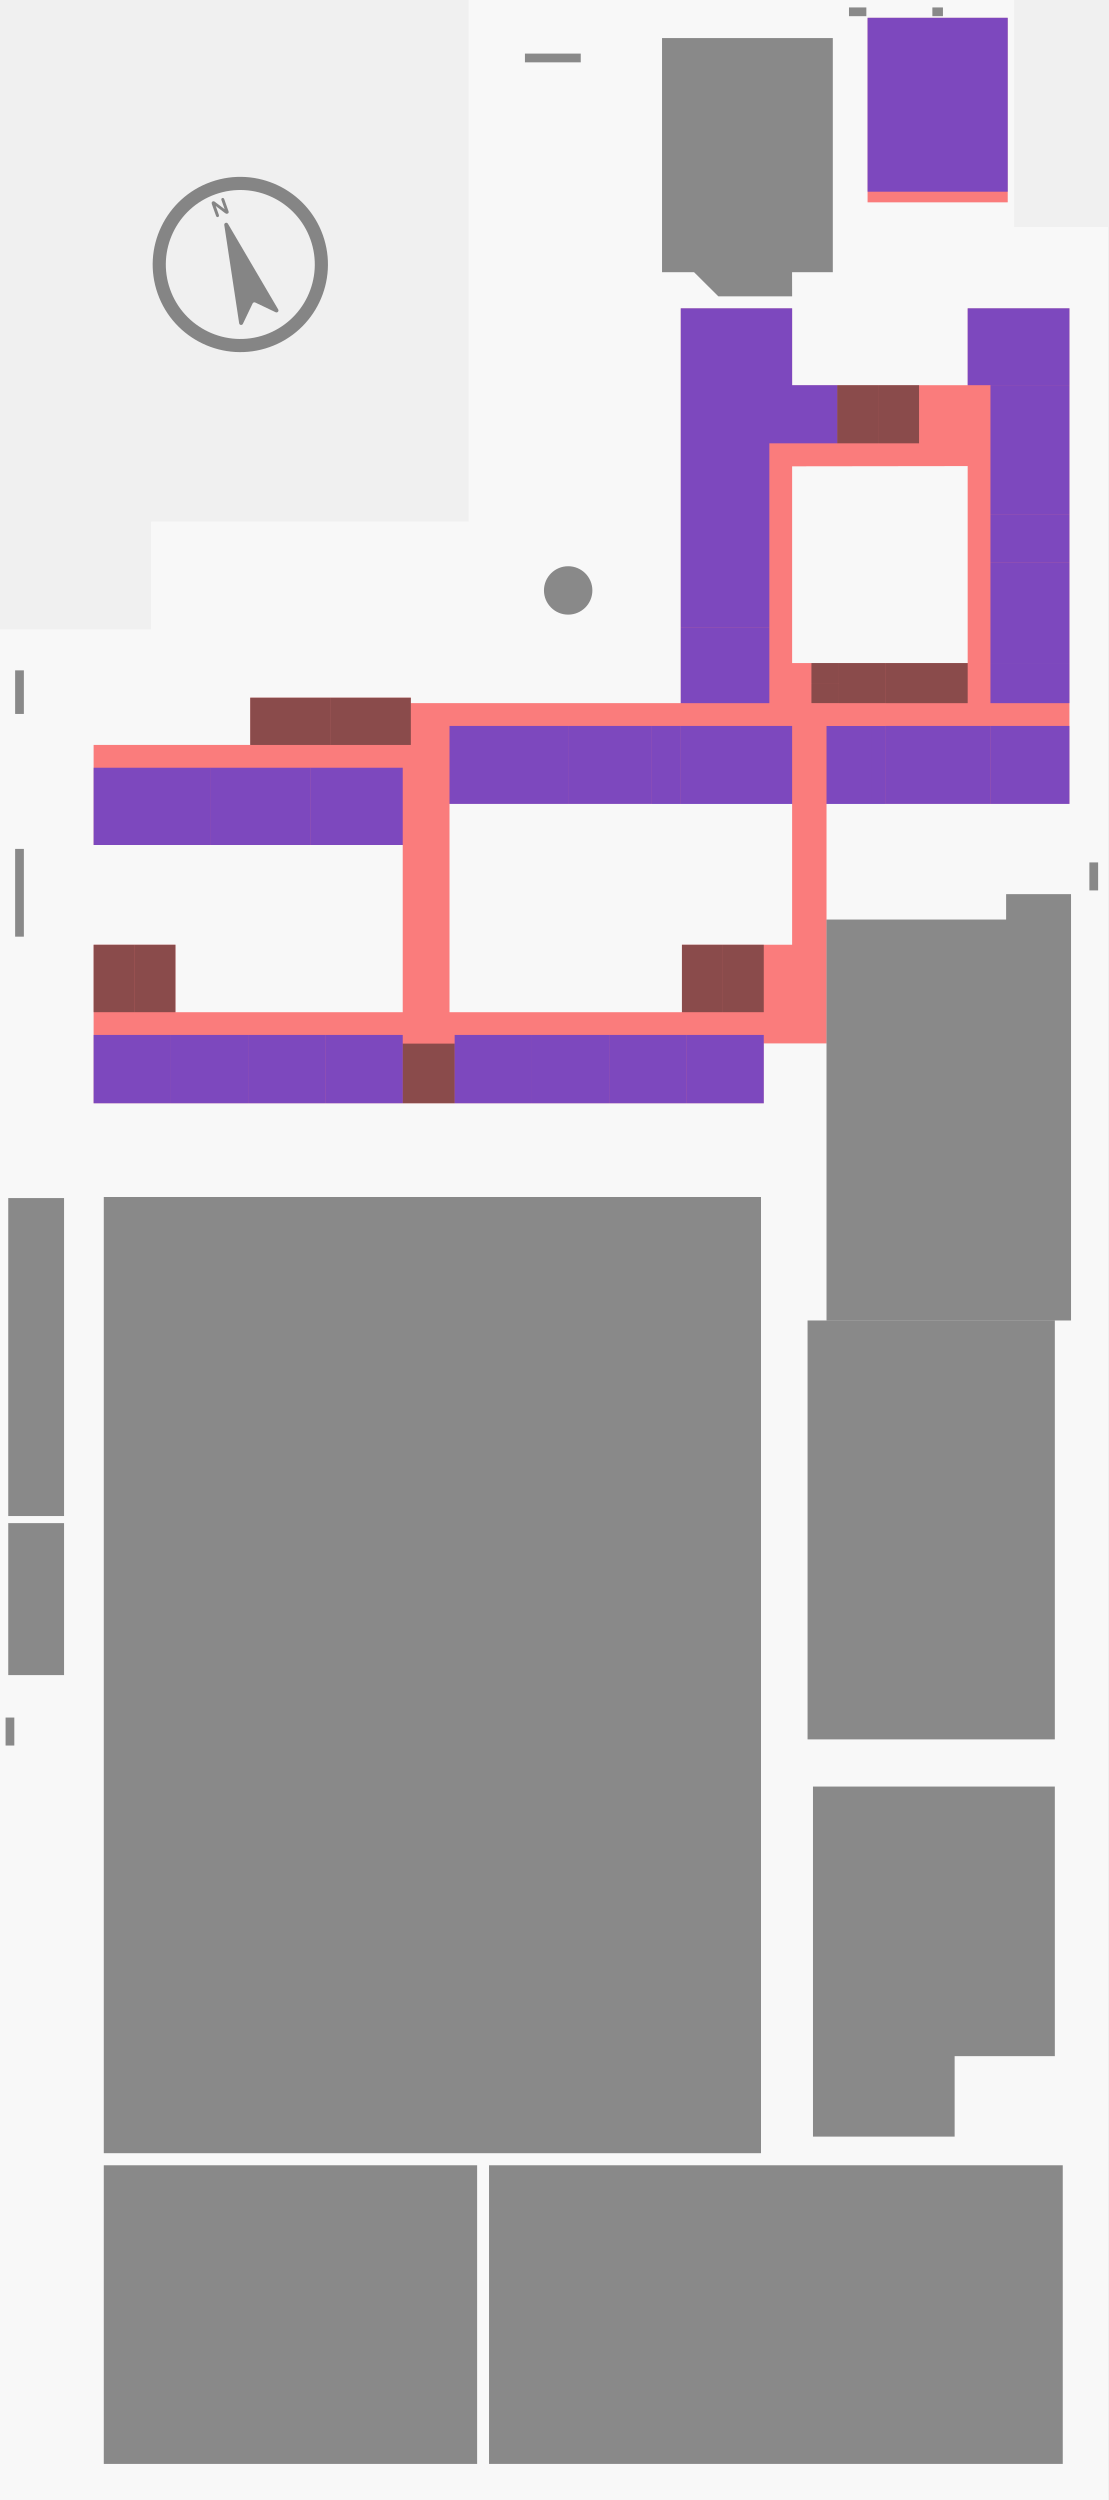
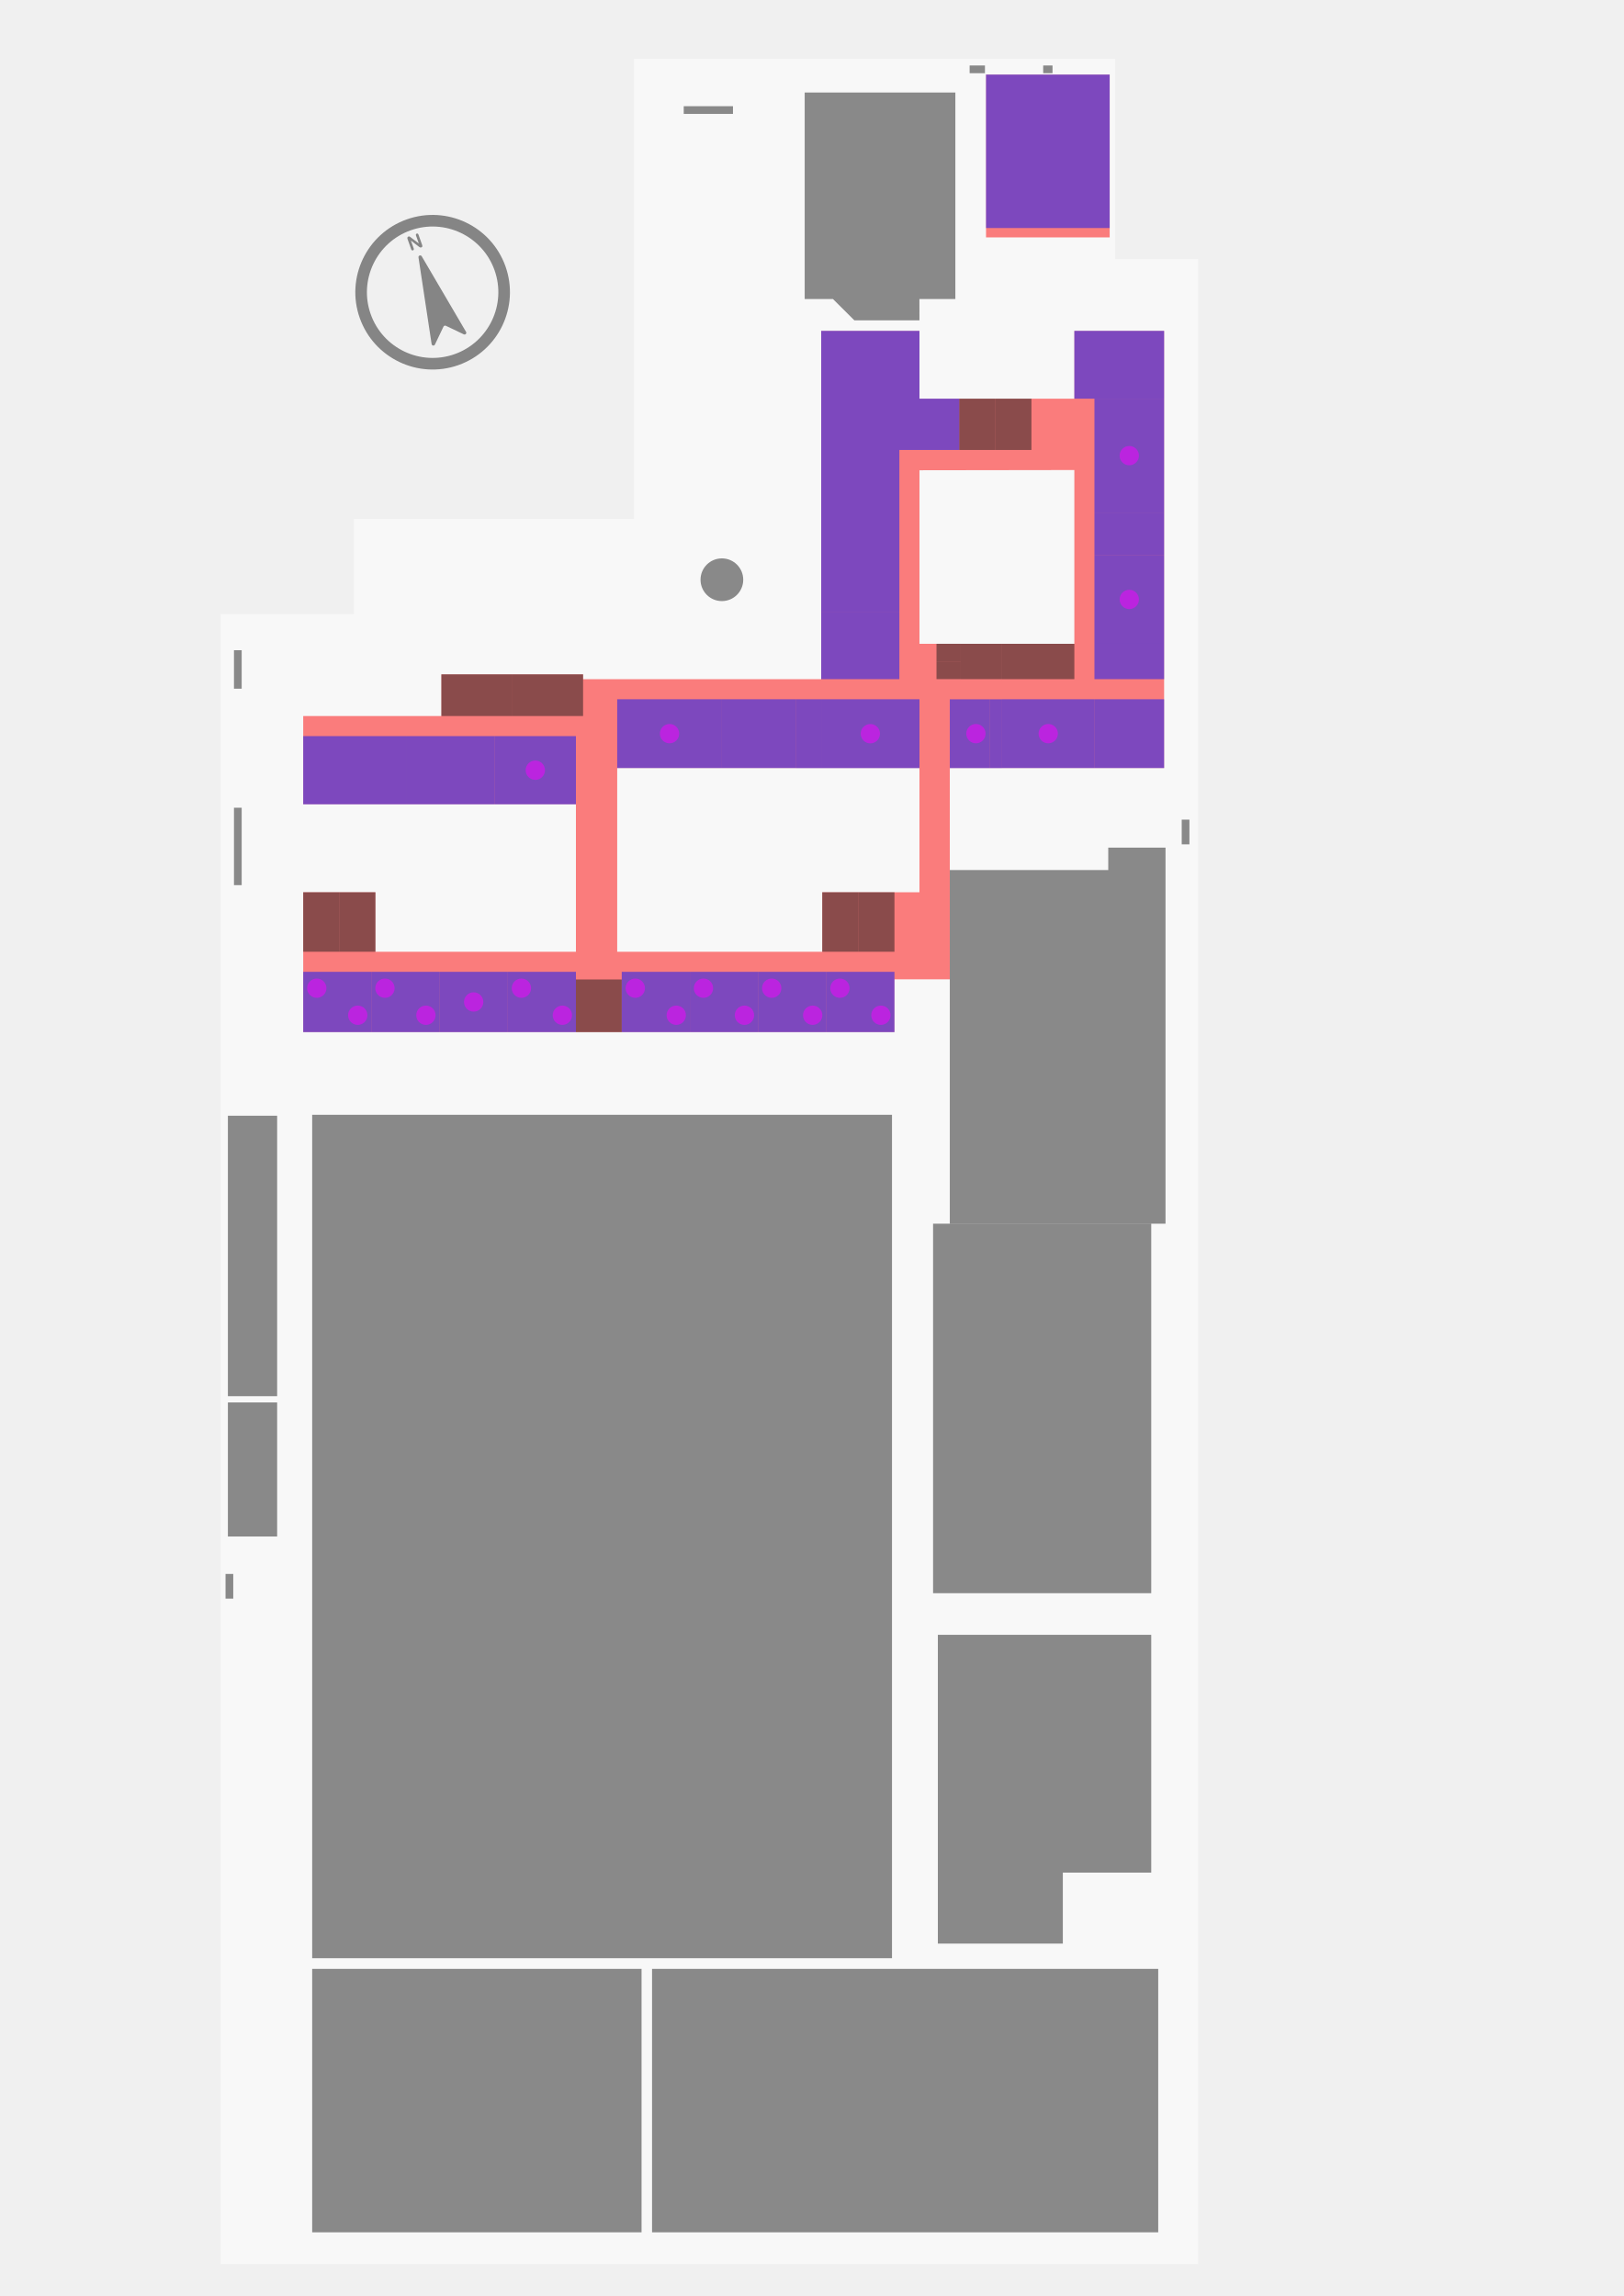
- <svg xmlns="http://www.w3.org/2000/svg" width="1991.316" height="4493.032" viewBox="0 0 1991.316 4493.032" version="1.1" xml:space="preserve" style="clip-rule:evenodd;fill-rule:evenodd;stroke-linejoin:round;stroke-miterlimit:2" id="svg60">
-   <defs id="defs60" />
-   <path d="m 1822.498,407.861 h 168.818 v 4085.171 H 0 V 1131.161 H 271.412 V 937.339 H 842.211 V 0 h 980.287 z" style="fill:#ffffff;fill-opacity:0.53;stroke-width:2.308" id="base" />
-   <path id="enclosure-classroom_building" d="M 1739.131,692.241 V 554.085 h 182.86 v 890.693 h -436.55 v 430.43 h -112.78 v 107.62 H 168.25 v -284.95 h 147.071 v 121.2 h 408.47 v -300.44 h -555.541 v -179.81 h 281.438 v -84.93 h 288.683 v 9.82 H 1223.461 V 554.085 h 200.14 v 138.156 z m 0,145.378 -315.53,0.457 v 353.562 h 315.53 z m -315.53,607.159 H 807.861 v 374.3 H 1225.591 v -121.2 h 198.01 z" style="fill:#fd0000;fill-opacity:0.5" />
-   <path id="enclosure-nishi_hall" style="fill:#fd0000;fill-opacity:0.5;stroke-width:1.02" d="m 1559.222,31.975 h 251.881 V 363.639 H 1559.222 Z" />
-   <path id="none-audiovisual_hall" d="M 1496.741,68.417 V 489.22 h -73.24 l 0.1,43.395 h -132.59 l -43.62,-43.395 h -57.59 V 68.417 Z" style="fill:#1a1a1a;fill-opacity:0.5" />
-   <path d="m 1924.853,1606.968 v 766.2 h -439.418 v -720.55 h 322.78 v -45.65 z" style="fill:#1a1a1a;fill-opacity:0.5;stroke-width:1.019" id="none-enclosure-pool" />
-   <path d="m 1895.761,3210.817 v 484.516 h -180.08 v 144.624 h -254.58 v -629.14 z" style="fill:#1a1a1a;fill-opacity:0.5;stroke-width:0.997" id="none-martial_arts_field" />
-   <path id="none-enclosure-gym" style="fill:#1a1a1a;fill-opacity:0.5;stroke-width:0.991" d="m 1451.348,2373.167 h 444.409 v 752.868 h -444.409 z" />
-   <path id="none-wc" style="fill:#1a1a1a;fill-opacity:0.5;stroke-width:1.221" d="m 168.25,1697.877 h 73.535 v 121.208 h -73.535 z" />
-   <path id="none-stairs" style="fill:#1a1a1a;fill-opacity:0.5;stroke-width:1.221" d="m 241.785,1697.877 h 73.535 v 121.208 h -73.535 z" />
-   <path id="none-wc1" style="fill:#1a1a1a;fill-opacity:0.5;stroke-width:1.221" d="m 1225.586,1697.877 h 73.535 v 121.208 h -73.535 z" />
-   <path id="none-stairs1" style="fill:#1a1a1a;fill-opacity:0.5;stroke-width:1.221" d="m 1299.126,1697.877 h 73.535 v 121.208 h -73.535 z" />
-   <path id="none-wc2" style="fill:#1a1a1a;fill-opacity:0.5;stroke-width:1.133" d="m 1504.646,692.241 h 73.535 v 104.491 h -73.535 z" />
-   <path id="none-stairs2" style="fill:#1a1a1a;fill-opacity:0.5;stroke-width:1.133" d="m 1578.186,692.241 h 73.535 v 104.491 h -73.535 z" />
-   <path id="none-stairs3" style="fill:#1a1a1a;fill-opacity:0.5;stroke-width:1.055" d="m 449.688,1253.902 h 144.84 v 84.927 H 449.688 Z" />
-   <path id="none-wc3" style="fill:#1a1a1a;fill-opacity:0.5;stroke-width:1.052" d="m 594.528,1253.902 h 143.838 v 84.927 h -143.838 z" />
-   <path id="none-stairs4" style="fill:#1a1a1a;fill-opacity:0.5;stroke-width:1.088" d="m 723.793,1875.608 h 93.318 v 107.22 h -93.318 z" />
-   <path id="none-wc4" style="fill:#1a1a1a;fill-opacity:0.5;stroke-width:1.006" d="m 1507.714,1191.682 h 84.105 v 71.985 h -84.105 z" />
-   <path id="none-wc5" style="fill:#1a1a1a;fill-opacity:0.5;stroke-width:0.545" d="m 1458.322,1191.638 h 49.391 v 35.992 h -49.391 z" />
-   <path id="none-ev" style="fill:#1a1a1a;fill-opacity:0.5;stroke-width:0.545" d="m 1458.322,1227.63 h 49.391 v 35.992 h -49.391 z" />
-   <path id="none-stairs5" style="fill:#1a1a1a;fill-opacity:0.5;stroke-width:1.332" d="m 1591.816,1191.681 h 147.316 v 72.03 h -147.316 z" />
-   <path id="none-grand" style="fill:#1a1a1a;fill-opacity:0.5;stroke-width:0.988" d="M 186.517,2151.267 H 1367.66 v 1718.463 H 186.517 Z" />
-   <path id="none-gate_west_0" style="fill:#1a1a1a;fill-opacity:0.5;stroke-width:1.102" d="m 27.198,1525.675 h 15.696 v 157.701 h -15.696 z" />
-   <path id="none-gate_west_1" style="fill:#1a1a1a;fill-opacity:0.5;stroke-width:0.777" d="m 27.198,1204.781 h 15.696 v 78.33 h -15.696 z" />
-   <path id="none-clubroom_building_1" style="fill:#1a1a1a;fill-opacity:0.5" d="m 14.816,2737.368 h 100.303 v 273.126 h -100.303 z" />
-   <path id="none-clubroom_building_0" style="fill:#1a1a1a;fill-opacity:0.5;stroke-width:1.098" d="m 14.815,2153.192 h 100.302 v 571.43 H 14.815 Z" />
-   <path id="none-tennis_court" style="fill:#1a1a1a;fill-opacity:0.5;stroke-width:0.98" d="m 186.517,3891.448 h 670.976 v 536.734 H 186.517 Z" />
-   <path id="none-handball_court" style="fill:#1a1a1a;fill-opacity:0.5;stroke-width:1.001" d="M 878.89,3891.448 H 1909.993 v 536.733 H 878.89 Z" />
-   <path id="none-fountain" style="fill:#1a1a1a;fill-opacity:0.5;stroke-width:0.906" d="m 1064.623,1061.134 a 43.502,43.502 0 0 1 -43.502,43.502 43.502,43.502 0 0 1 -43.502,-43.502 43.502,43.502 0 0 1 43.502,-43.502 43.502,43.502 0 0 1 43.502,43.502 z" />
-   <path id="none-gate_north_0" style="fill:#1a1a1a;fill-opacity:0.5;stroke-width:0.879" d="m 943.421,112.029 v -15.696 h 100.303 v 15.696 z" />
-   <path id="none-gate_east_0" style="fill:#1a1a1a;fill-opacity:0.5;stroke-width:0.622" d="m 1973.559,1600.246 h -15.696 v -50.305 h 15.696 z" />
-   <path id="none-gate_nishi_hall_0" style="fill:#1a1a1a;fill-opacity:0.5;stroke-width:0.49" d="m 1525.814,29.072 v -15.696 h 31.192 v 15.696 z" />
-   <path id="none-gate_nishi_hall_1" style="fill:#1a1a1a;fill-opacity:0.5;stroke-width:0.382" d="m 1675.664,29.072 v -15.696 h 18.994 v 15.696 z" />
-   <path id="none-gate_west_2" style="fill:#1a1a1a;fill-opacity:0.5;stroke-width:0.622" d="m 25.714,3137.106 h -15.696 v -50.305 h 15.696 z" />
-   <path d="m 379.321,326.904 c 81.93,-29.013 172.002,13.949 201.015,95.88 29.013,81.93 -13.949,172.003 -95.879,201.016 -81.931,29.013 -172.004,-13.95 -201.017,-95.88 -29.013,-81.93 13.95,-172.003 95.881,-201.016 z m 7.885,22.267 c -69.642,24.661 -106.16,101.223 -81.499,170.863 24.661,69.641 101.223,106.159 170.865,81.498 69.64,-24.661 106.159,-101.223 81.498,-170.864 -24.661,-69.641 -101.223,-106.158 -170.863,-81.497 z" style="fill:#1a1a1a;fill-opacity:0.5;stroke-width:0.157" id="none-compass-2" />
-   <path d="m 436.53,582.011 c -0.67,1.404 -2.178,2.208 -3.717,1.978 -1.541,-0.226 -2.751,-1.432 -2.985,-2.973 -5.156,-34.036 -20.451,-135.013 -26.753,-176.606 -0.254,-1.68 0.719,-3.303 2.319,-3.87 1.603,-0.568 3.381,0.082 4.241,1.547 21.278,36.29 72.936,124.39 90.348,154.086 0.79,1.345 0.609,3.043 -0.446,4.188 -1.052,1.147 -2.729,1.472 -4.133,0.802 -11.529,-5.496 -29.425,-14.035 -36.662,-17.487 -0.847,-0.404 -1.822,-0.454 -2.709,-0.14 -0.884,0.313 -1.611,0.966 -2.015,1.813 -3.452,7.237 -11.989,25.137 -17.487,36.662 z" style="fill:#1a1a1a;fill-opacity:0.5;stroke-width:0.29" id="none-compass-1" />
-   <path d="m 387.609,363.798 16.145,12.184 -5.685,-16.054 c -0.369,-1.043 -0.423,-1.905 -0.16,-2.585 0.263,-0.68 0.776,-1.155 1.535,-1.424 0.787,-0.279 1.497,-0.237 2.137,0.124 0.64,0.36 1.143,1.063 1.512,2.106 l 7.517,21.228 c 0.839,2.369 0.278,3.901 -1.688,4.597 -0.49,0.174 -0.958,0.26 -1.4,0.257 -0.442,-0.002 -0.891,-0.096 -1.344,-0.281 -0.45,-0.186 -0.897,-0.432 -1.337,-0.739 -0.442,-0.306 -0.885,-0.623 -1.332,-0.948 l -15.824,-12.091 5.6,15.815 c 0.365,1.031 0.402,1.895 0.112,2.592 -0.293,0.698 -0.813,1.179 -1.562,1.444 -0.772,0.273 -1.487,0.226 -2.141,-0.143 -0.657,-0.368 -1.165,-1.062 -1.526,-2.081 l -7.374,-20.823 c -0.313,-0.884 -0.461,-1.612 -0.44,-2.186 0.036,-0.634 0.263,-1.222 0.68,-1.763 0.417,-0.541 0.938,-0.922 1.564,-1.144 0.49,-0.174 0.938,-0.243 1.344,-0.207 0.408,0.035 0.791,0.141 1.151,0.318 0.36,0.177 0.752,0.431 1.181,0.763 0.429,0.332 0.871,0.679 1.333,1.041 z" style="fill:#1a1a1a;fill-opacity:0.5;fill-rule:nonzero;stroke-width:0.267" id="none-compass-0" />
-   <path id="book_vault" style="fill:#0015ff;fill-opacity:0.5;stroke-width:0.815" d="m 1223.473,1127.855 h 159.195 v 135.862 h -159.195 z" />
-   <path id="chemistry_experiment_preparation_room" style="fill:#0015ff;fill-opacity:0.5;stroke-width:1.015" d="m 1171.722,1304.661 h 51.741 v 140.229 h -51.741 z" />
-   <path id="chemistry_experiment_room" style="fill:#0015ff;fill-opacity:0.5;stroke-width:1.996" d="m 1223.477,1304.661 h 200.139 v 140.229 h -200.139 z" />
-   <path d="M 1223.473,1127.846 V 554.101 h 200.134 v 138.149 h 81.044 V 796.742 H 1382.668 v 331.104 z" style="fill:#0015ff;fill-opacity:0.5;stroke-width:1.838" id="library" />
-   <path id="pta_printing_room" style="fill:#0015ff;fill-opacity:0.5;stroke-width:0.536" d="m 1780.068,1191.64 h 141.911 v 72.074 h -141.911 z" />
-   <path id="biology_preparation_room" style="fill:#0015ff;fill-opacity:0.5;stroke-width:0.588" d="m 1780.068,924.285 h 141.911 v 86.608 h -141.911 z" />
-   <path id="biology_room" style="fill:#0015ff;fill-opacity:0.5;stroke-width:0.588" d="m 1780.068,692.241 h 141.911 v 232.043 h -141.911 z" />
-   <path id="special_room_1st" style="fill:#0015ff;fill-opacity:0.5;stroke-width:0.849" d="m 1780.068,1010.892 h 141.911 v 180.748 h -141.911 z" />
-   <path id="laputa" style="fill:#0015ff;fill-opacity:0.5;stroke-width:0.842" d="m 1739.134,554.085 h 182.856 v 138.156 h -182.856 z" />
-   <path id="nishi_hall_3f" style="fill:#0015ff;fill-opacity:0.5;stroke-width:0.99" d="m 1559.222,31.975 h 251.881 V 344.533 H 1559.222 Z" />
-   <path id="_3h" style="fill:#0015ff;fill-opacity:0.5;stroke-width:1.367" d="M 168.249,1860.013 H 307.136 V 1982.81 H 168.249 Z" />
-   <path id="_3g" style="fill:#0015ff;fill-opacity:0.5;stroke-width:1.367" d="M 307.135,1860.013 H 446.022 V 1982.81 H 307.135 Z" />
-   <path id="_3f" style="fill:#0015ff;fill-opacity:0.5;stroke-width:1.367" d="M 446.022,1860.013 H 584.909 V 1982.81 H 446.022 Z" />
-   <path id="_3e" style="fill:#0015ff;fill-opacity:0.5;stroke-width:1.367" d="m 584.908,1860.013 h 138.886 V 1982.81 h -138.886 z" />
-   <path id="_3d" style="fill:#0015ff;fill-opacity:0.5;stroke-width:1.367" d="m 817.113,1860.013 h 138.886 V 1982.81 h -138.886 z" />
-   <path id="_3c" style="fill:#0015ff;fill-opacity:0.5;stroke-width:1.367" d="M 956,1860.013 H 1094.887 V 1982.81 H 956 Z" />
-   <path id="_3b" style="fill:#0015ff;fill-opacity:0.5;stroke-width:1.367" d="m 1094.89,1860.013 h 138.886 V 1982.81 h -138.886 z" />
-   <path id="_3a" style="fill:#0015ff;fill-opacity:0.5;stroke-width:1.367" d="m 1233.77,1860.013 h 138.886 V 1982.81 h -138.886 z" />
-   <path id="chemistry_preparation_room" style="fill:#0015ff;fill-opacity:0.5;stroke-width:1.127" d="m 1021.121,1304.658 h 150.482 v 140.12 h -150.482 z" />
-   <path id="music_preparation_room" style="fill:#0015ff;fill-opacity:0.5;stroke-width:1.095" d="m 1780.078,1304.658 h 141.911 v 140.12 h -141.911 z" />
-   <path id="physics_experiment_room" style="fill:#0015ff;fill-opacity:0.5;stroke-width:1.208" d="m 558.317,1379.769 h 165.476 v 138.863 h -165.476 z" />
-   <path id="physics_preparation_room" style="fill:#0015ff;fill-opacity:0.5;stroke-width:1.262" d="m 377.699,1379.769 h 180.623 v 138.863 H 377.699 Z" />
-   <path id="physics_lecture_room" style="fill:#0015ff;fill-opacity:0.5;stroke-width:1.359" d="m 168.254,1379.769 h 209.446 v 138.863 H 168.254 Z" />
-   <path id="chemistry_lecture_room" style="fill:#0015ff;fill-opacity:0.5;stroke-width:1.652" d="M 807.86,1304.654 H 1021.116 V 1444.773 H 807.86 Z" />
-   <path id="musical_instrument_storage" style="fill:#0015ff;fill-opacity:0.5;stroke-width:0.582" d="m 1567.124,1304.766 h 24.695 v 140.12 h -24.695 z" />
-   <path id="practice_room" style="fill:#0015ff;fill-opacity:0.5;stroke-width:1.058" d="m 1485.442,1304.766 h 81.676 v 140.12 h -81.676 z" />
-   <path id="music_room" style="fill:#0015ff;fill-opacity:0.5;stroke-width:1.136" d="m 1591.806,1304.657 h 188.261 v 140.12 h -188.261 z" />
+ <svg xmlns="http://www.w3.org/2000/svg" width="100%" height="100%" viewBox="0 0 3308 4678" version="1.1" xml:space="preserve" style="fill-rule:evenodd;clip-rule:evenodd;stroke-linejoin:round;stroke-miterlimit:2;">
+   <g id="base" transform="matrix(1.01459,0,0,5.2512,-5.6655,-19690.1)">
+     <path d="M2244.85,3850.17L2411.24,3850.17L2411.24,4628.12L448.56,4628.12L448.56,3987.91L716.069,3987.91L716.069,3951L1278.66,3951L1278.66,3772.5L2244.85,3772.5L2244.85,3850.17Z" style="fill:white;fill-opacity:0.53;" />
+   </g>
+   <path id="enclosure-classroom_building" d="M2188.57,812.293L2188.57,674.137L2371.43,674.137L2371.43,1564.83L1934.88,1564.83L1934.88,1995.26L1822.1,1995.26L1822.1,2102.88L617.689,2102.88L617.689,1817.93L764.76,1817.93L764.76,1939.13L1173.23,1939.13L1173.23,1638.69L617.689,1638.69L617.689,1458.88L899.127,1458.88L899.127,1373.95L1187.81,1373.95L1187.81,1383.77L1672.9,1383.77L1672.9,674.137L1873.04,674.137L1873.04,812.293L2188.57,812.293ZM2188.57,957.671L1873.04,958.128L1873.04,1311.69L2188.57,1311.69L2188.57,957.671ZM1873.04,1564.83L1257.3,1564.83L1257.3,1939.13L1675.03,1939.13L1675.03,1817.93L1873.04,1817.93L1873.04,1564.83Z" style="fill:rgb(253,0,0);fill-opacity:0.5;" />
+   <g id="enclosure-nishi_hall" transform="matrix(0.989704,0,0,1.0502,21.9788,-4.21614)">
+     <rect x="2007.35" y="148.775" width="254.501" height="315.81" style="fill:rgb(253,0,0);fill-opacity:0.5;" />
+   </g>
+   <path id="none-audiovisual_hall" d="M1946.18,188.469L1946.18,609.272L1872.94,609.272L1873.04,652.667L1740.45,652.667L1696.83,609.272L1639.24,609.272L1639.24,188.469L1946.18,188.469Z" style="fill:rgb(26,26,26);fill-opacity:0.5;" />
+   <g id="none-enclosure-pool" transform="matrix(1.03771,0,0,1,-89.5431,0)">
+     <path d="M2374.3,1727.02L2374.3,2493.22L1950.85,2493.22L1950.85,1772.67L2261.9,1772.67L2261.9,1727.02L2374.3,1727.02Z" style="fill:rgb(26,26,26);fill-opacity:0.5;" />
+   </g>
+   <g id="none-martial_arts_field" transform="matrix(1,0,0,0.993023,0,27.628)">
+     <path d="M2345.2,3326.45L2345.2,3814.37L2165.12,3814.37L2165.12,3960.01L1910.54,3960.01L1910.54,3326.45L2345.2,3326.45Z" style="fill:rgb(26,26,26);fill-opacity:0.5;" />
+   </g>
+   <g id="none-enclosure-gym" transform="matrix(0.960498,0,0,1.02184,84.3604,-70.9044)">
+     <rect x="1891.13" y="2509.32" width="462.686" height="736.777" style="fill:rgb(26,26,26);fill-opacity:0.5;" />
+   </g>
+   <g id="none-wc" transform="matrix(1.04605,0,0,1.42433,-37.9261,-785.561)">
+     <rect x="626.753" y="1827.87" width="70.298" height="85.098" style="fill:rgb(26,26,26);fill-opacity:0.5;" />
+   </g>
+   <g id="none-stairs" transform="matrix(1.04605,0,0,1.42433,35.6093,-785.561)">
+     <rect x="626.753" y="1827.87" width="70.298" height="85.098" style="fill:rgb(26,26,26);fill-opacity:0.5;" />
+   </g>
+   <g id="none-wc1" transform="matrix(1.04605,0,0,1.42433,1019.41,-785.561)">
+     <rect x="626.753" y="1827.87" width="70.298" height="85.098" style="fill:rgb(26,26,26);fill-opacity:0.5;" />
+   </g>
+   <g id="none-stairs1" transform="matrix(1.04605,0,0,1.42433,1092.95,-785.561)">
+     <rect x="626.753" y="1827.87" width="70.298" height="85.098" style="fill:rgb(26,26,26);fill-opacity:0.5;" />
+   </g>
+   <g id="none-wc2" transform="matrix(1.04605,0,0,1.22789,1298.47,-1432.13)">
+     <rect x="626.753" y="1827.87" width="70.298" height="85.098" style="fill:rgb(26,26,26);fill-opacity:0.5;" />
+   </g>
+   <g id="none-stairs2" transform="matrix(1.04605,0,0,1.22789,1372.01,-1432.13)">
+     <rect x="626.753" y="1827.87" width="70.298" height="85.098" style="fill:rgb(26,26,26);fill-opacity:0.5;" />
+   </g>
+   <g id="none-stairs3" transform="matrix(0.999399,0,0,1.11457,-3.07724,-157.409)">
+     <rect x="902.747" y="1373.95" width="144.927" height="76.197" style="fill:rgb(26,26,26);fill-opacity:0.5;" />
+   </g>
+   <g id="none-wc3" transform="matrix(0.992483,0,0,1.11457,148.006,-157.409)">
+     <rect x="902.747" y="1373.95" width="144.927" height="76.197" style="fill:rgb(26,26,26);fill-opacity:0.5;" />
+   </g>
+   <g id="none-stairs4" transform="matrix(1.20417,0,0,0.982446,423.286,209.642)">
+     <rect x="622.791" y="1817.93" width="77.496" height="109.136" style="fill:rgb(26,26,26);fill-opacity:0.5;" />
+   </g>
+   <g id="none-wc4" transform="matrix(1.19641,0,0,0.845905,1207.3,-234.47)">
+     <rect x="626.753" y="1827.87" width="70.298" height="85.098" style="fill:rgb(26,26,26);fill-opacity:0.5;" />
+   </g>
+   <g id="none-wc5" transform="matrix(0.702592,0,0,0.422952,1467.41,538.589)">
+     <rect x="626.753" y="1827.87" width="70.298" height="85.098" style="fill:rgb(26,26,26);fill-opacity:0.5;" />
+   </g>
+   <g id="none-ev" transform="matrix(0.702592,0,0,0.422952,1467.41,574.581)">
+     <rect x="626.753" y="1827.87" width="70.298" height="85.098" style="fill:rgb(26,26,26);fill-opacity:0.5;" />
+   </g>
+   <g id="none-stairs5" transform="matrix(2.0956,0,0,0.846431,727.832,-235.433)">
+     <rect x="626.753" y="1827.87" width="70.298" height="85.098" style="fill:rgb(26,26,26);fill-opacity:0.5;" />
+   </g>
+   <g id="none-grand" transform="matrix(0.993568,0,0,0.981704,12.8564,47.4449)">
+     <rect x="627.133" y="2265.32" width="1188.79" height="1750.49" style="fill:rgb(26,26,26);fill-opacity:0.5;" />
+   </g>
+   <g id="none-gate_west_0" transform="matrix(1,0,0,1.21452,-2.40601,-384.331)">
+     <rect x="479.043" y="1671.49" width="15.696" height="129.846" style="fill:rgb(26,26,26);fill-opacity:0.5;" />
+   </g>
+   <g id="none-gate_west_1" transform="matrix(1,0,0,0.603254,-2.40601,316.5)">
+     <rect x="479.043" y="1671.49" width="15.696" height="129.846" style="fill:rgb(26,26,26);fill-opacity:0.5;" />
+   </g>
+   <rect id="none-clubroom_building_1" x="464.255" y="2857.42" width="100.303" height="273.126" style="fill:rgb(26,26,26);fill-opacity:0.5;" />
+   <g id="none-clubroom_building_0" transform="matrix(1.08333,0,0,1.11251,-47.0465,-255.758)">
+     <rect x="471.971" y="2273.24" width="92.587" height="513.64" style="fill:rgb(26,26,26);fill-opacity:0.5;" />
+   </g>
+   <g id="none-tennis_court" transform="matrix(0.976266,0,0,0.983616,15.0938,74.5182)">
+     <rect x="635.956" y="4002.56" width="687.288" height="545.674" style="fill:rgb(26,26,26);fill-opacity:0.5;" />
+   </g>
+   <g id="none-handball_court" transform="matrix(1.00256,0,0,1,-6.04822,0)">
+     <rect x="1330.97" y="4011.5" width="1028.47" height="536.733" style="fill:rgb(26,26,26);fill-opacity:0.5;" />
+   </g>
+   <g id="none-fountain" transform="matrix(0.906355,0,0,0.906355,136.414,113.654)">
+     <circle cx="1471.99" cy="1177.83" r="47.997" style="fill:rgb(26,26,26);fill-opacity:0.5;" />
+   </g>
+   <g id="none-gate_north_0" transform="matrix(6.12323e-17,-1,0.772477,4.73006e-17,101.672,711.124)">
+     <rect x="479.043" y="1671.49" width="15.696" height="129.846" style="fill:rgb(26,26,26);fill-opacity:0.5;" />
+   </g>
+   <g id="none-gate_east_0" transform="matrix(-1,-1.22465e-16,4.74455e-17,-0.387422,2902.04,2367.87)">
+     <rect x="479.043" y="1671.49" width="15.696" height="129.846" style="fill:rgb(26,26,26);fill-opacity:0.5;" />
+   </g>
+   <g id="none-gate_nishi_hall_0" transform="matrix(6.12323e-17,-1,0.240219,1.47092e-17,1573.73,628.167)">
+     <rect x="479.043" y="1671.49" width="15.696" height="129.846" style="fill:rgb(26,26,26);fill-opacity:0.5;" />
+   </g>
+   <g id="none-gate_nishi_hall_1" transform="matrix(6.12323e-17,-1,0.146278,8.95696e-18,1880.6,628.167)">
+     <rect x="479.043" y="1671.49" width="15.696" height="129.846" style="fill:rgb(26,26,26);fill-opacity:0.5;" />
+   </g>
+   <g id="none-gate_west_2" transform="matrix(-1,-1.22465e-16,4.74455e-17,-0.387422,954.196,3904.73)">
+     <rect x="479.043" y="1671.49" width="15.696" height="129.846" style="fill:rgb(26,26,26);fill-opacity:0.5;" />
+   </g>
+   <g id="none-compass_2" transform="matrix(0.126681,-0.04486,0.0612912,0.173081,343.295,563.959)">
+     <path d="M3695.8,281.894C4342.54,281.894 4867.62,666.206 4867.62,1139.57C4867.62,1612.93 4342.54,1997.25 3695.8,1997.25C3049.05,1997.25 2523.97,1612.93 2523.97,1139.57C2523.97,666.206 3049.05,281.894 3695.8,281.894ZM3695.8,410.546C3146.06,410.546 2699.74,737.211 2699.74,1139.57C2699.74,1541.93 3146.06,1868.6 3695.8,1868.6C4245.53,1868.6 4691.85,1541.93 4691.85,1139.57C4691.85,737.211 4245.53,410.546 3695.8,410.546Z" style="fill:rgb(26,26,26);fill-opacity:0.5;" />
+   </g>
+   <g id="none-compass_1" transform="matrix(0.258569,-0.0915639,0.102028,0.288119,-143.531,671.896)">
+     <path d="M3501.17,1217.37C3497.16,1220.97 3491,1221.8 3485.99,1219.41C3480.97,1217.03 3478.28,1211.99 3479.35,1206.98C3503.05,1096.38 3573.37,768.257 3602.33,633.1C3603.5,627.642 3608.82,623.697 3615.01,623.697C3621.21,623.697 3626.53,627.642 3627.7,633.1C3656.66,768.257 3726.97,1096.38 3750.67,1206.98C3751.75,1211.99 3749.06,1217.03 3744.04,1219.41C3739.03,1221.8 3732.87,1220.97 3728.86,1217.37C3695.93,1187.83 3644.82,1141.95 3624.15,1123.4C3621.73,1121.23 3618.44,1120.01 3615.01,1120.01C3611.59,1120.01 3608.3,1121.23 3605.88,1123.4C3585.21,1141.95 3534.09,1187.83 3501.17,1217.37Z" style="fill:rgb(26,26,26);fill-opacity:0.5;" />
+   </g>
+   <g id="none-compass_0" transform="matrix(0.251371,-0.0890152,0.0890152,0.251371,-39.2662,682.113)">
+     <path d="M3345.87,396.109L3387.69,459.39L3387.69,395.523C3387.69,391.372 3388.58,388.26 3390.36,386.185C3392.14,384.109 3394.55,383.072 3397.57,383.072C3400.7,383.072 3403.16,384.109 3404.97,386.185C3406.78,388.26 3407.68,391.372 3407.68,395.523L3407.68,479.971C3407.68,489.395 3403.78,494.107 3395.96,494.107C3394.01,494.107 3392.25,493.826 3390.69,493.265C3389.13,492.703 3387.66,491.812 3386.29,490.591C3384.93,489.371 3383.66,487.942 3382.49,486.307C3381.31,484.671 3380.14,482.998 3378.97,481.289L3338.17,418.741L3338.17,481.656C3338.17,485.757 3337.22,488.858 3335.32,490.957C3333.41,493.057 3330.97,494.107 3327.99,494.107C3324.92,494.107 3322.45,493.045 3320.6,490.921C3318.74,488.797 3317.81,485.708 3317.81,481.656L3317.81,398.819C3317.81,395.303 3318.2,392.544 3318.99,390.542C3319.91,388.345 3321.45,386.551 3323.6,385.159C3325.75,383.768 3328.07,383.072 3330.56,383.072C3332.51,383.072 3334.18,383.389 3335.57,384.024C3336.97,384.659 3338.19,385.513 3339.24,386.587C3340.29,387.662 3341.36,389.053 3342.46,390.762C3343.56,392.471 3344.69,394.253 3345.87,396.109Z" style="fill:rgb(26,26,26);fill-opacity:0.5;fill-rule:nonzero;" />
+   </g>
+   <g id="main-book_vault" transform="matrix(1.05595,0,0,0.62912,-102.499,519.386)">
+     <rect x="1681.34" y="1158" width="150.76" height="215.956" style="fill:rgb(0,21,255);fill-opacity:0.5;" />
+   </g>
+   <g id="main-chemistry_experiment_preparation_room" transform="matrix(1.03111,0,0,1.00078,-268.053,-1.10801)">
+     <rect x="1832.1" y="1424.71" width="50.298" height="140.12" style="fill:rgb(0,21,255);fill-opacity:0.5;" />
+   </g>
+   <g id="main-chemistry_experiment_room" transform="matrix(3.97906,0,0,1.00078,-5617.12,-1.10801)">
+     <rect x="1832.1" y="1424.71" width="50.298" height="140.12" style="fill:rgb(0,21,255);fill-opacity:0.5;" />
+   </g>
+   <g id="main-library" transform="matrix(1.05595,0,0,3.19938,-102.499,-3147.89)">
+     <path d="M1681.34,1373.95L1681.34,1194.62L1870.87,1194.62L1870.87,1237.8L1947.62,1237.8L1947.62,1270.46L1832.1,1270.46L1832.1,1373.95L1681.34,1373.95Z" style="fill:rgb(0,21,255);fill-opacity:0.5;" />
+   </g>
+   <g id="main-pta_printing_room" transform="matrix(1.39532,0,0,0.205938,-937.479,1103.75)">
+     <rect x="2269.72" y="1009.73" width="101.705" height="349.981" style="fill:rgb(0,21,255);fill-opacity:0.5;" />
+   </g>
+   <g id="main-biology_preparation_room" transform="matrix(1.39532,0,0,0.247465,-937.479,794.464)">
+     <rect x="2269.72" y="1009.73" width="101.705" height="349.981" style="fill:rgb(0,21,255);fill-opacity:0.5;" />
+   </g>
+   <g id="main-biology_room" transform="matrix(1.39532,0,0,0.247465,-937.479,707.856)">
+     <rect x="2269.72" y="422.029" width="101.705" height="937.682" style="fill:rgb(0,21,255);fill-opacity:0.5;" />
+   </g>
+   <g id="main-special_room_1st" transform="matrix(1.39532,0,0,0.516451,-937.479,609.468)">
+     <rect x="2269.72" y="1009.73" width="101.705" height="349.981" style="fill:rgb(0,21,255);fill-opacity:0.5;" />
+   </g>
+   <g id="main-laputa" transform="matrix(1.79791,0,0,0.394754,-1892.18,275.542)">
+     <rect x="2269.72" y="1009.73" width="101.705" height="349.981" style="fill:rgb(0,21,255);fill-opacity:0.5;" />
+   </g>
+   <g id="main-nishi_hall_3f" transform="matrix(0.989704,0,0,0.989704,21.9788,4.78356)">
+     <rect x="2007.35" y="148.775" width="254.501" height="315.81" style="fill:rgb(0,21,255);fill-opacity:0.5;" />
+   </g>
+   <g id="main-3h" transform="matrix(0.505998,0,0,3.69091,286.919,-5539.61)">
+     <rect x="653.697" y="2037.35" width="274.48" height="33.27" style="fill:rgb(0,21,255);fill-opacity:0.5;" />
+   </g>
+   <g id="main-3g" transform="matrix(0.505998,0,0,3.69091,425.805,-5539.61)">
+     <rect x="653.697" y="2037.35" width="274.48" height="33.27" style="fill:rgb(0,21,255);fill-opacity:0.5;" />
+   </g>
+   <g id="main-3f" transform="matrix(0.505998,0,0,3.69091,564.692,-5539.61)">
+     <rect x="653.697" y="2037.35" width="274.48" height="33.27" style="fill:rgb(0,21,255);fill-opacity:0.5;" />
+   </g>
+   <g id="main-3e" transform="matrix(0.505998,0,0,3.69091,703.578,-5539.61)">
+     <rect x="653.697" y="2037.35" width="274.48" height="33.27" style="fill:rgb(0,21,255);fill-opacity:0.5;" />
+   </g>
+   <g id="main-3d" transform="matrix(0.505998,0,0,3.69091,935.783,-5539.61)">
+     <rect x="653.697" y="2037.35" width="274.48" height="33.27" style="fill:rgb(0,21,255);fill-opacity:0.5;" />
+   </g>
+   <g id="main-3c" transform="matrix(0.505998,0,0,3.69091,1074.67,-5539.61)">
+     <rect x="653.697" y="2037.35" width="274.48" height="33.27" style="fill:rgb(0,21,255);fill-opacity:0.5;" />
+   </g>
+   <g id="main-3b" transform="matrix(0.505998,0,0,3.69091,1213.56,-5539.61)">
+     <rect x="653.697" y="2037.35" width="274.48" height="33.27" style="fill:rgb(0,21,255);fill-opacity:0.5;" />
+   </g>
+   <g id="main-3a" transform="matrix(0.505998,0,0,3.69091,1352.44,-5539.61)">
+     <rect x="653.697" y="2037.35" width="274.48" height="33.27" style="fill:rgb(0,21,255);fill-opacity:0.5;" />
+   </g>
+   <g id="main-chemistry_preparation_room" transform="matrix(0.857399,0,0,1.48264,21.4526,-710.588)">
+     <rect x="1690.12" y="1440.2" width="175.51" height="94.507" style="fill:rgb(0,21,255);fill-opacity:0.5;" />
+   </g>
+   <g id="main-music_preparation_room" transform="matrix(0.808564,0,0,1.48264,862.946,-710.588)">
+     <rect x="1690.12" y="1440.2" width="175.51" height="94.507" style="fill:rgb(0,21,255);fill-opacity:0.5;" />
+   </g>
+   <g id="main-physics_experiment_room" transform="matrix(1.19564,0,0,1.22128,-206.357,-331.879)">
+     <rect x="1015.45" y="1499.82" width="138.4" height="113.703" style="fill:rgb(0,21,255);fill-opacity:0.5;" />
+   </g>
+   <g id="main-physics_preparation_room" transform="matrix(1.30508,0,0,1.22128,-498.105,-331.879)">
+     <rect x="1015.45" y="1499.82" width="138.4" height="113.703" style="fill:rgb(0,21,255);fill-opacity:0.5;" />
+   </g>
+   <g id="main-physics_lecture_room" transform="matrix(1.51334,0,0,1.22128,-919.028,-331.879)">
+     <rect x="1015.45" y="1499.82" width="138.4" height="113.703" style="fill:rgb(0,21,255);fill-opacity:0.5;" />
+   </g>
+   <g id="main-chemistry_lecture_room" transform="matrix(2.6657,0,0,1.02409,-2110.2,-29.9729)">
+     <rect x="1263.27" y="1420.46" width="80" height="136.823" style="fill:rgb(0,21,255);fill-opacity:0.5;" />
+   </g>
+   <g id="main-musical_instrument_storage" transform="matrix(0.26747,0,0,1.26637,1496.73,-407.645)">
+     <rect x="1943.52" y="1447.02" width="92.33" height="110.647" style="fill:rgb(0,21,255);fill-opacity:0.5;" />
+   </g>
+   <g id="main-practice_room" transform="matrix(0.884614,0,0,1.26637,215.616,-407.645)">
+     <rect x="1943.52" y="1447.02" width="92.33" height="110.647" style="fill:rgb(0,21,255);fill-opacity:0.5;" />
+   </g>
+   <g id="main-music_room" transform="matrix(1.0195,0,0,1.26637,59.8262,-407.754)">
+     <rect x="1943.52" y="1447.02" width="184.66" height="110.647" style="fill:rgb(0,21,255);fill-opacity:0.5;" />
+   </g>
+   <g id="shinkan80-s80_3a_back" transform="matrix(0.62734,0,0,0.695055,718.858,617.292)">
+     <ellipse cx="1714.59" cy="2087.91" rx="31.379" ry="28.322" style="fill:rgb(251,0,255);fill-opacity:0.5;" />
+   </g>
+   <g id="shinkan80-s80_3a_front" transform="matrix(0.62734,0,0,0.695055,635.393,562.174)">
+     <ellipse cx="1714.59" cy="2087.91" rx="31.379" ry="28.322" style="fill:rgb(251,0,255);fill-opacity:0.5;" />
+   </g>
+   <g id="shinkan80-s80_3b_back" transform="matrix(0.62734,0,0,0.695055,579.87,617.292)">
+     <ellipse cx="1714.59" cy="2087.91" rx="31.379" ry="28.322" style="fill:rgb(251,0,255);fill-opacity:0.5;" />
+   </g>
+   <g id="shinkan80-s80_3b_front" transform="matrix(0.62734,0,0,0.695055,496.406,562.174)">
+     <ellipse cx="1714.59" cy="2087.91" rx="31.379" ry="28.322" style="fill:rgb(251,0,255);fill-opacity:0.5;" />
+   </g>
+   <g id="shinkan80-s80_3c_back" transform="matrix(0.62734,0,0,0.695055,440.883,617.292)">
+     <ellipse cx="1714.59" cy="2087.91" rx="31.379" ry="28.322" style="fill:rgb(251,0,255);fill-opacity:0.5;" />
+   </g>
+   <g id="shinkan80-s80_3c_front" transform="matrix(0.62734,0,0,0.695055,357.418,562.174)">
+     <ellipse cx="1714.59" cy="2087.91" rx="31.379" ry="28.322" style="fill:rgb(251,0,255);fill-opacity:0.5;" />
+   </g>
+   <g id="shinkan80-s80_3d_back" transform="matrix(0.62734,0,0,0.695055,301.996,617.292)">
+     <ellipse cx="1714.59" cy="2087.91" rx="31.379" ry="28.322" style="fill:rgb(251,0,255);fill-opacity:0.5;" />
+   </g>
+   <g id="shinkan80-s80_3d_front" transform="matrix(0.62734,0,0,0.695055,218.532,562.174)">
+     <ellipse cx="1714.59" cy="2087.91" rx="31.379" ry="28.322" style="fill:rgb(251,0,255);fill-opacity:0.5;" />
+   </g>
+   <g id="shinkan80-s80_3e_back" transform="matrix(0.62734,0,0,0.695055,69.994,617.292)">
+     <ellipse cx="1714.59" cy="2087.91" rx="31.379" ry="28.322" style="fill:rgb(251,0,255);fill-opacity:0.5;" />
+   </g>
+   <g id="shinkan80-s80_3e_front" transform="matrix(0.62734,0,0,0.695055,-13.4705,562.174)">
+     <ellipse cx="1714.59" cy="2087.91" rx="31.379" ry="28.322" style="fill:rgb(251,0,255);fill-opacity:0.5;" />
+   </g>
+   <g id="shinkan80-s80_3f" transform="matrix(0.62734,0,0,0.695055,-110.726,590.268)">
+     <ellipse cx="1714.59" cy="2087.91" rx="31.379" ry="28.322" style="fill:rgb(251,0,255);fill-opacity:0.5;" />
+   </g>
+   <g id="shinkan80-s80_3g_back" transform="matrix(0.62734,0,0,0.695055,-207.981,617.292)">
+     <ellipse cx="1714.59" cy="2087.91" rx="31.379" ry="28.322" style="fill:rgb(251,0,255);fill-opacity:0.5;" />
+   </g>
+   <g id="shinkan80-s80_3g_front" transform="matrix(0.62734,0,0,0.695055,-291.446,562.174)">
+     <ellipse cx="1714.59" cy="2087.91" rx="31.379" ry="28.322" style="fill:rgb(251,0,255);fill-opacity:0.5;" />
+   </g>
+   <g id="shinkan80-s80_3h_back" transform="matrix(0.62734,0,0,0.695055,-346.867,617.292)">
+     <ellipse cx="1714.59" cy="2087.91" rx="31.379" ry="28.322" style="fill:rgb(251,0,255);fill-opacity:0.5;" />
+   </g>
+   <g id="shinkan80-s80_3h_front" transform="matrix(0.62734,0,0,0.695055,-430.332,562.174)">
+     <ellipse cx="1714.59" cy="2087.91" rx="31.379" ry="28.322" style="fill:rgb(251,0,255);fill-opacity:0.5;" />
+   </g>
+   <g id="shinkan80-s80_special1" transform="matrix(0.62734,0,0,0.695055,1224.84,-229.893)">
+     <ellipse cx="1714.59" cy="2087.91" rx="31.379" ry="28.322" style="fill:rgb(251,0,255);fill-opacity:0.5;" />
+   </g>
+   <g id="shinkan80-s80_music" transform="matrix(0.62734,0,0,0.695055,1059.75,43.5598)">
+     <ellipse cx="1714.59" cy="2087.91" rx="31.379" ry="28.322" style="fill:rgb(251,0,255);fill-opacity:0.5;" />
+   </g>
+   <g id="shinkan80-s80_career" transform="matrix(0.62734,0,0,0.695055,912.438,43.5598)">
+     <ellipse cx="1714.59" cy="2087.91" rx="31.379" ry="28.322" style="fill:rgb(251,0,255);fill-opacity:0.5;" />
+   </g>
+   <g id="shinkan80-s80_biology" transform="matrix(0.62734,0,0,0.695055,1224.84,-522.897)">
+     <ellipse cx="1714.59" cy="2087.91" rx="31.379" ry="28.322" style="fill:rgb(251,0,255);fill-opacity:0.5;" />
+   </g>
+   <g id="shinkan80-s80_physics" transform="matrix(0.62734,0,0,0.695055,14.8653,118.043)">
+     <ellipse cx="1714.59" cy="2087.91" rx="31.379" ry="28.322" style="fill:rgb(251,0,255);fill-opacity:0.5;" />
+   </g>
+   <g id="shinkan80-s80_chemistry_le" transform="matrix(0.62734,0,0,0.695055,288.3,43.5598)">
+     <ellipse cx="1714.59" cy="2087.91" rx="31.379" ry="28.322" style="fill:rgb(251,0,255);fill-opacity:0.5;" />
+   </g>
+   <g id="shinkan80-s80_chemistry_ex" transform="matrix(0.62734,0,0,0.695055,697.343,43.6687)">
+     <ellipse cx="1714.59" cy="2087.91" rx="31.379" ry="28.322" style="fill:rgb(251,0,255);fill-opacity:0.5;" />
+   </g>
</svg>
